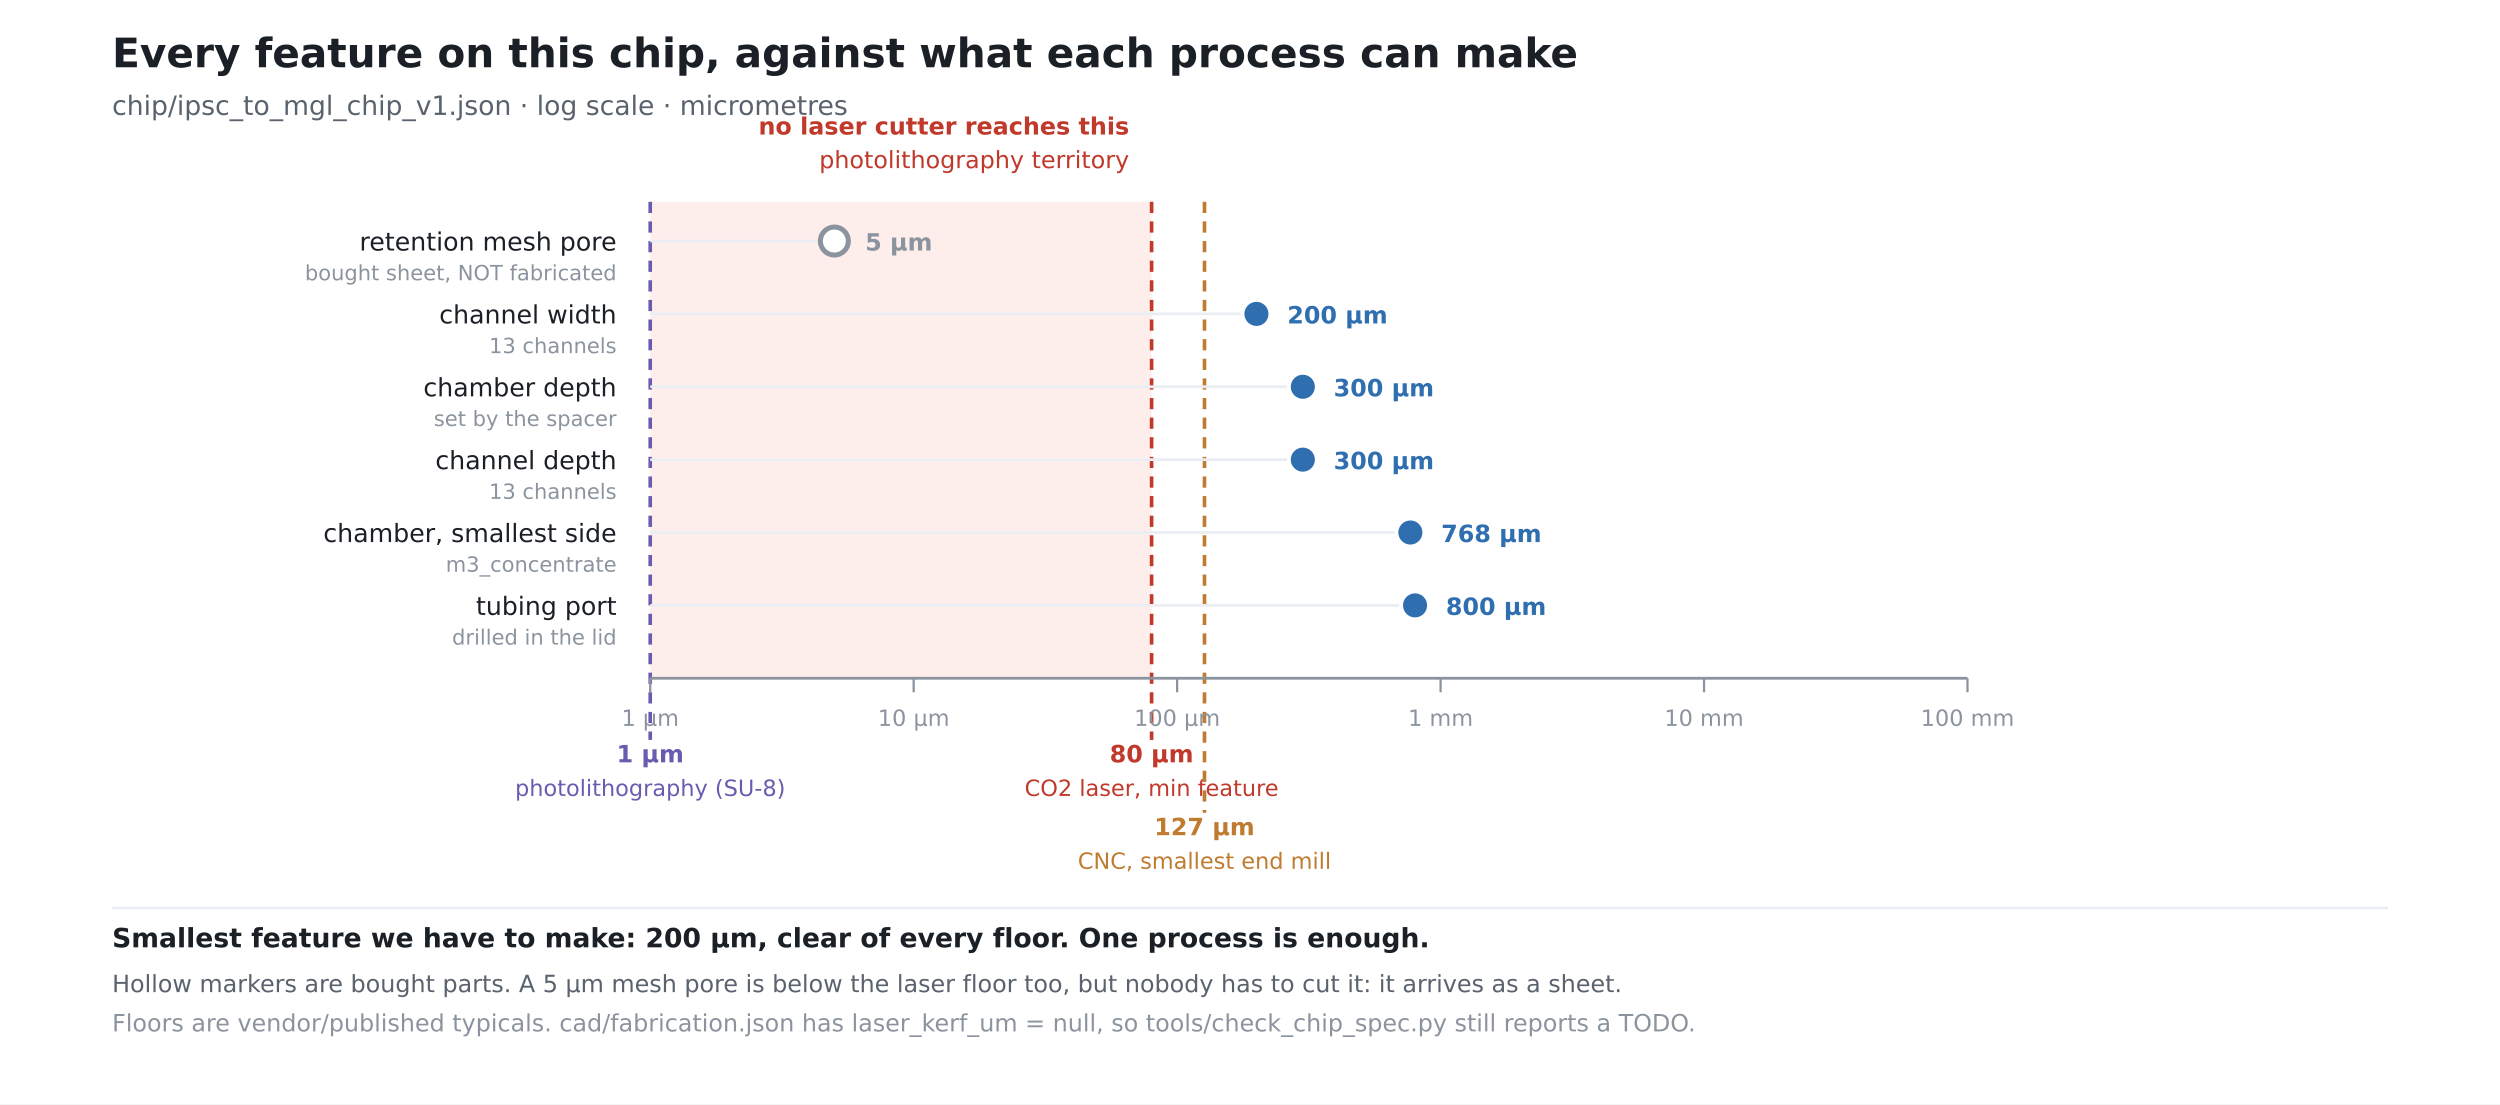
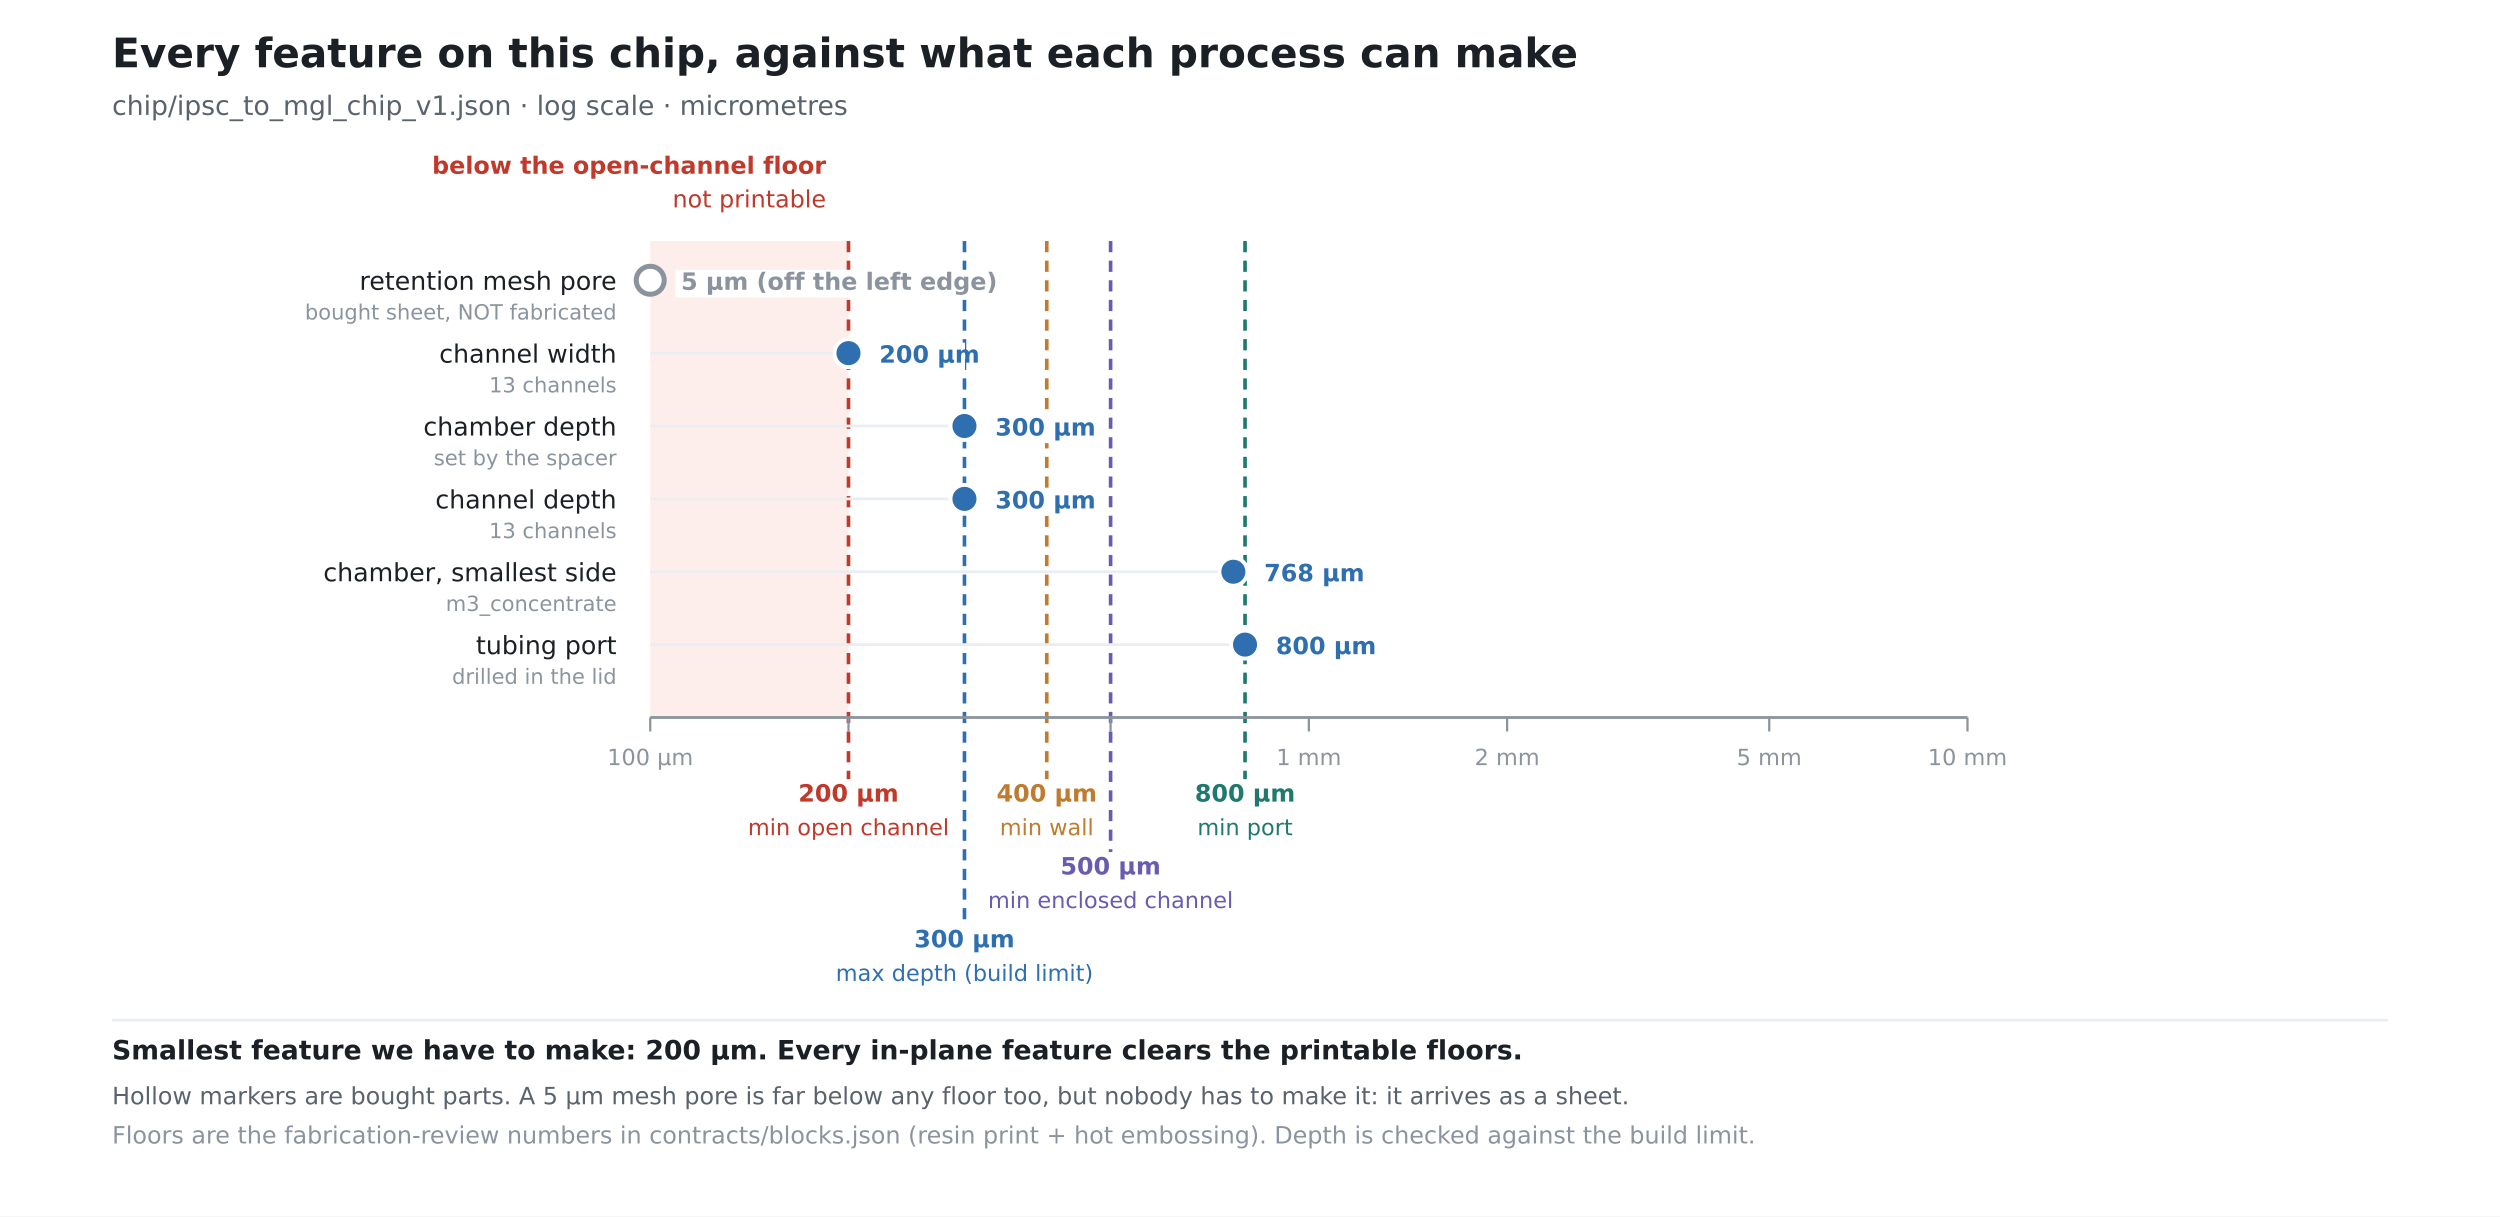
- <svg xmlns="http://www.w3.org/2000/svg" width="892" height="394" viewBox="0 0 892 394" role="img" aria-label="ipsc_to_mgl_chip_v1: feature sizes against the process floors">
-   <rect width="892" height="394" fill="#ffffff" />
+ <svg xmlns="http://www.w3.org/2000/svg" width="892" height="434" viewBox="0 0 892 434" role="img" aria-label="ipsc_to_mgl_chip_v1: feature sizes against the process floors">
+   <rect width="892" height="434" fill="#ffffff" />
  <text x="40" y="24" font-family="DejaVu Sans, Helvetica, Arial, sans-serif" font-size="14.5" fill="#1b2026" text-anchor="start" font-weight="bold">Every feature on this chip, against what each process can make</text>
  <text x="40" y="41" font-family="DejaVu Sans, Helvetica, Arial, sans-serif" font-size="9.5" fill="#5a636d" text-anchor="start">chip/ipsc_to_mgl_chip_v1.json   ·   log scale   ·   micrometres</text>
-   <rect x="232" y="72" width="178.89" height="170" fill="#fdeeec" stroke="none" />
-   <text x="402.89" y="48" font-family="DejaVu Sans, Helvetica, Arial, sans-serif" font-size="8.5" fill="#c0392b" text-anchor="end" font-weight="bold">no laser cutter reaches this</text>
-   <text x="402.89" y="60" font-family="DejaVu Sans, Helvetica, Arial, sans-serif" font-size="8.5" fill="#c0392b" text-anchor="end">photolithography territory</text>
-   <line x1="232" y1="72" x2="232" y2="264" stroke="#6b5bb0" stroke-width="1.3" stroke-dasharray="4 3" />
-   <text x="232" y="272" font-family="DejaVu Sans, Helvetica, Arial, sans-serif" font-size="8.5" fill="#6b5bb0" text-anchor="middle" font-weight="bold">1 µm</text>
-   <text x="232" y="284" font-family="DejaVu Sans, Helvetica, Arial, sans-serif" font-size="8" fill="#6b5bb0" text-anchor="middle">photolithography (SU-8)</text>
-   <line x1="410.89" y1="72" x2="410.89" y2="264" stroke="#c0392b" stroke-width="1.3" stroke-dasharray="4 3" />
-   <text x="410.89" y="272" font-family="DejaVu Sans, Helvetica, Arial, sans-serif" font-size="8.5" fill="#c0392b" text-anchor="middle" font-weight="bold">80 µm</text>
-   <text x="410.89" y="284" font-family="DejaVu Sans, Helvetica, Arial, sans-serif" font-size="8" fill="#c0392b" text-anchor="middle">CO2 laser, min feature</text>
-   <line x1="429.76" y1="72" x2="429.76" y2="290" stroke="#bf7b2f" stroke-width="1.3" stroke-dasharray="4 3" />
-   <text x="429.76" y="298" font-family="DejaVu Sans, Helvetica, Arial, sans-serif" font-size="8.5" fill="#bf7b2f" text-anchor="middle" font-weight="bold">127 µm</text>
-   <text x="429.76" y="310" font-family="DejaVu Sans, Helvetica, Arial, sans-serif" font-size="8" fill="#bf7b2f" text-anchor="middle">CNC, smallest end mill</text>
-   <line x1="232" y1="242" x2="232" y2="247" stroke="#8b949e" stroke-width="0.8" />
-   <text x="232" y="259" font-family="DejaVu Sans, Helvetica, Arial, sans-serif" font-size="8" fill="#8b949e" text-anchor="middle">1 µm</text>
-   <line x1="326" y1="242" x2="326" y2="247" stroke="#8b949e" stroke-width="0.8" />
-   <text x="326" y="259" font-family="DejaVu Sans, Helvetica, Arial, sans-serif" font-size="8" fill="#8b949e" text-anchor="middle">10 µm</text>
-   <line x1="420" y1="242" x2="420" y2="247" stroke="#8b949e" stroke-width="0.8" />
-   <text x="420" y="259" font-family="DejaVu Sans, Helvetica, Arial, sans-serif" font-size="8" fill="#8b949e" text-anchor="middle">100 µm</text>
-   <line x1="514" y1="242" x2="514" y2="247" stroke="#8b949e" stroke-width="0.8" />
-   <text x="514" y="259" font-family="DejaVu Sans, Helvetica, Arial, sans-serif" font-size="8" fill="#8b949e" text-anchor="middle">1 mm</text>
-   <line x1="608" y1="242" x2="608" y2="247" stroke="#8b949e" stroke-width="0.8" />
-   <text x="608" y="259" font-family="DejaVu Sans, Helvetica, Arial, sans-serif" font-size="8" fill="#8b949e" text-anchor="middle">10 mm</text>
-   <line x1="702" y1="242" x2="702" y2="247" stroke="#8b949e" stroke-width="0.8" />
-   <text x="702" y="259" font-family="DejaVu Sans, Helvetica, Arial, sans-serif" font-size="8" fill="#8b949e" text-anchor="middle">100 mm</text>
-   <line x1="232" y1="242" x2="702" y2="242" stroke="#8b949e" stroke-width="1" />
-   <line x1="232" y1="86" x2="297.7" y2="86" stroke="#eaeef2" stroke-width="1" />
-   <circle cx="297.7" cy="86" r="5" fill="#ffffff" stroke="#8b949e" stroke-width="1.8" />
-   <text x="220" y="89.4" font-family="DejaVu Sans, Helvetica, Arial, sans-serif" font-size="9" fill="#1b2026" text-anchor="end">retention mesh pore</text>
-   <text x="220" y="100" font-family="DejaVu Sans, Helvetica, Arial, sans-serif" font-size="7.5" fill="#8b949e" text-anchor="end">bought sheet, NOT fabricated</text>
-   <text x="308.7" y="89.4" font-family="DejaVu Sans, Helvetica, Arial, sans-serif" font-size="8.5" fill="#8b949e" text-anchor="start" font-weight="bold">5 µm</text>
-   <line x1="232" y1="112" x2="448.3" y2="112" stroke="#eaeef2" stroke-width="1" />
-   <circle cx="448.3" cy="112" r="5" fill="#2f6fb0" stroke="#ffffff" stroke-width="1.4" />
-   <text x="220" y="115.4" font-family="DejaVu Sans, Helvetica, Arial, sans-serif" font-size="9" fill="#1b2026" text-anchor="end">channel width</text>
-   <text x="220" y="126" font-family="DejaVu Sans, Helvetica, Arial, sans-serif" font-size="7.5" fill="#8b949e" text-anchor="end">13 channels</text>
-   <text x="459.3" y="115.4" font-family="DejaVu Sans, Helvetica, Arial, sans-serif" font-size="8.5" fill="#2f6fb0" text-anchor="start" font-weight="bold">200 µm</text>
-   <line x1="232" y1="138" x2="464.85" y2="138" stroke="#eaeef2" stroke-width="1" />
-   <circle cx="464.85" cy="138" r="5" fill="#2f6fb0" stroke="#ffffff" stroke-width="1.4" />
-   <text x="220" y="141.4" font-family="DejaVu Sans, Helvetica, Arial, sans-serif" font-size="9" fill="#1b2026" text-anchor="end">chamber depth</text>
-   <text x="220" y="152" font-family="DejaVu Sans, Helvetica, Arial, sans-serif" font-size="7.5" fill="#8b949e" text-anchor="end">set by the spacer</text>
-   <text x="475.85" y="141.4" font-family="DejaVu Sans, Helvetica, Arial, sans-serif" font-size="8.5" fill="#2f6fb0" text-anchor="start" font-weight="bold">300 µm</text>
-   <line x1="232" y1="164" x2="464.85" y2="164" stroke="#eaeef2" stroke-width="1" />
-   <circle cx="464.85" cy="164" r="5" fill="#2f6fb0" stroke="#ffffff" stroke-width="1.4" />
-   <text x="220" y="167.4" font-family="DejaVu Sans, Helvetica, Arial, sans-serif" font-size="9" fill="#1b2026" text-anchor="end">channel depth</text>
-   <text x="220" y="178" font-family="DejaVu Sans, Helvetica, Arial, sans-serif" font-size="7.5" fill="#8b949e" text-anchor="end">13 channels</text>
-   <text x="475.85" y="167.4" font-family="DejaVu Sans, Helvetica, Arial, sans-serif" font-size="8.5" fill="#2f6fb0" text-anchor="start" font-weight="bold">300 µm</text>
-   <line x1="232" y1="190" x2="503.22" y2="190" stroke="#eaeef2" stroke-width="1" />
-   <circle cx="503.22" cy="190" r="5" fill="#2f6fb0" stroke="#ffffff" stroke-width="1.4" />
-   <text x="220" y="193.4" font-family="DejaVu Sans, Helvetica, Arial, sans-serif" font-size="9" fill="#1b2026" text-anchor="end">chamber, smallest side</text>
-   <text x="220" y="204" font-family="DejaVu Sans, Helvetica, Arial, sans-serif" font-size="7.5" fill="#8b949e" text-anchor="end">m3_concentrate</text>
-   <text x="514.22" y="193.4" font-family="DejaVu Sans, Helvetica, Arial, sans-serif" font-size="8.5" fill="#2f6fb0" text-anchor="start" font-weight="bold">768 µm</text>
-   <line x1="232" y1="216" x2="504.89" y2="216" stroke="#eaeef2" stroke-width="1" />
-   <circle cx="504.89" cy="216" r="5" fill="#2f6fb0" stroke="#ffffff" stroke-width="1.4" />
-   <text x="220" y="219.4" font-family="DejaVu Sans, Helvetica, Arial, sans-serif" font-size="9" fill="#1b2026" text-anchor="end">tubing port</text>
-   <text x="220" y="230" font-family="DejaVu Sans, Helvetica, Arial, sans-serif" font-size="7.5" fill="#8b949e" text-anchor="end">drilled in the lid</text>
-   <text x="515.89" y="219.4" font-family="DejaVu Sans, Helvetica, Arial, sans-serif" font-size="8.5" fill="#2f6fb0" text-anchor="start" font-weight="bold">800 µm</text>
-   <line x1="40" y1="324" x2="852" y2="324" stroke="#eaeef2" stroke-width="1" />
-   <text x="40" y="338" font-family="DejaVu Sans, Helvetica, Arial, sans-serif" font-size="9.5" fill="#1b2026" text-anchor="start" font-weight="bold">Smallest feature we have to make: 200 µm, clear of every floor. One process is enough.</text>
-   <text x="40" y="354" font-family="DejaVu Sans, Helvetica, Arial, sans-serif" font-size="8.5" fill="#5a636d" text-anchor="start">Hollow markers are bought parts. A 5 µm mesh pore is below the laser floor too, but nobody has to cut it: it arrives as a sheet.</text>
-   <text x="40" y="368" font-family="DejaVu Sans, Helvetica, Arial, sans-serif" font-size="8.5" fill="#8b949e" text-anchor="start">Floors are vendor/published typicals. cad/fabrication.json has laser_kerf_um = null, so tools/check_chip_spec.py still reports a TODO.</text>
+   <rect x="232" y="86" width="70.74" height="170" fill="#fdeeec" stroke="none" />
+   <text x="294.74" y="62" font-family="DejaVu Sans, Helvetica, Arial, sans-serif" font-size="8.5" fill="#c0392b" text-anchor="end" font-weight="bold">below the open-channel floor</text>
+   <text x="294.74" y="74" font-family="DejaVu Sans, Helvetica, Arial, sans-serif" font-size="8.5" fill="#c0392b" text-anchor="end">not printable</text>
+   <line x1="302.74" y1="86" x2="302.74" y2="278" stroke="#c0392b" stroke-width="1.3" stroke-dasharray="4 3" />
+   <text x="302.74" y="286" font-family="DejaVu Sans, Helvetica, Arial, sans-serif" font-size="8.5" fill="#c0392b" text-anchor="middle" font-weight="bold">200 µm</text>
+   <text x="302.74" y="298" font-family="DejaVu Sans, Helvetica, Arial, sans-serif" font-size="8" fill="#c0392b" text-anchor="middle">min open channel</text>
+   <line x1="373.48" y1="86" x2="373.48" y2="278" stroke="#bf7b2f" stroke-width="1.3" stroke-dasharray="4 3" />
+   <text x="373.48" y="286" font-family="DejaVu Sans, Helvetica, Arial, sans-serif" font-size="8.5" fill="#bf7b2f" text-anchor="middle" font-weight="bold">400 µm</text>
+   <text x="373.48" y="298" font-family="DejaVu Sans, Helvetica, Arial, sans-serif" font-size="8" fill="#bf7b2f" text-anchor="middle">min wall</text>
+   <line x1="396.26" y1="86" x2="396.26" y2="304" stroke="#6b5bb0" stroke-width="1.3" stroke-dasharray="4 3" />
+   <text x="396.26" y="312" font-family="DejaVu Sans, Helvetica, Arial, sans-serif" font-size="8.5" fill="#6b5bb0" text-anchor="middle" font-weight="bold">500 µm</text>
+   <text x="396.26" y="324" font-family="DejaVu Sans, Helvetica, Arial, sans-serif" font-size="8" fill="#6b5bb0" text-anchor="middle">min enclosed channel</text>
+   <line x1="444.23" y1="86" x2="444.23" y2="278" stroke="#1f7a6d" stroke-width="1.3" stroke-dasharray="4 3" />
+   <text x="444.23" y="286" font-family="DejaVu Sans, Helvetica, Arial, sans-serif" font-size="8.5" fill="#1f7a6d" text-anchor="middle" font-weight="bold">800 µm</text>
+   <text x="444.23" y="298" font-family="DejaVu Sans, Helvetica, Arial, sans-serif" font-size="8" fill="#1f7a6d" text-anchor="middle">min port</text>
+   <line x1="344.12" y1="86" x2="344.12" y2="330" stroke="#2f6fb0" stroke-width="1.3" stroke-dasharray="4 3" />
+   <text x="344.12" y="338" font-family="DejaVu Sans, Helvetica, Arial, sans-serif" font-size="8.5" fill="#2f6fb0" text-anchor="middle" font-weight="bold">300 µm</text>
+   <text x="344.12" y="350" font-family="DejaVu Sans, Helvetica, Arial, sans-serif" font-size="8" fill="#2f6fb0" text-anchor="middle">max depth (build limit)</text>
+   <line x1="232" y1="256" x2="232" y2="261" stroke="#8b949e" stroke-width="0.8" />
+   <text x="232" y="273" font-family="DejaVu Sans, Helvetica, Arial, sans-serif" font-size="8" fill="#8b949e" text-anchor="middle">100 µm</text>
+   <line x1="302.74" y1="256" x2="302.74" y2="261" stroke="#8b949e" stroke-width="0.8" />
+   <line x1="396.26" y1="256" x2="396.26" y2="261" stroke="#8b949e" stroke-width="0.8" />
+   <line x1="467" y1="256" x2="467" y2="261" stroke="#8b949e" stroke-width="0.8" />
+   <text x="467" y="273" font-family="DejaVu Sans, Helvetica, Arial, sans-serif" font-size="8" fill="#8b949e" text-anchor="middle">1 mm</text>
+   <line x1="537.74" y1="256" x2="537.74" y2="261" stroke="#8b949e" stroke-width="0.8" />
+   <text x="537.74" y="273" font-family="DejaVu Sans, Helvetica, Arial, sans-serif" font-size="8" fill="#8b949e" text-anchor="middle">2 mm</text>
+   <line x1="631.26" y1="256" x2="631.26" y2="261" stroke="#8b949e" stroke-width="0.8" />
+   <text x="631.26" y="273" font-family="DejaVu Sans, Helvetica, Arial, sans-serif" font-size="8" fill="#8b949e" text-anchor="middle">5 mm</text>
+   <line x1="702" y1="256" x2="702" y2="261" stroke="#8b949e" stroke-width="0.8" />
+   <text x="702" y="273" font-family="DejaVu Sans, Helvetica, Arial, sans-serif" font-size="8" fill="#8b949e" text-anchor="middle">10 mm</text>
+   <line x1="232" y1="256" x2="702" y2="256" stroke="#8b949e" stroke-width="1" />
+   <line x1="232" y1="100" x2="232" y2="100" stroke="#eaeef2" stroke-width="1" />
+   <circle cx="232" cy="100" r="5" fill="#ffffff" stroke="#8b949e" stroke-width="1.8" />
+   <text x="220" y="103.4" font-family="DejaVu Sans, Helvetica, Arial, sans-serif" font-size="9" fill="#1b2026" text-anchor="end">retention mesh pore</text>
+   <text x="220" y="114" font-family="DejaVu Sans, Helvetica, Arial, sans-serif" font-size="7.5" fill="#8b949e" text-anchor="end">bought sheet, NOT fabricated</text>
+   <rect x="241" y="96.26" width="123" height="9.86" fill="#ffffff" stroke="none" />
+   <text x="243" y="103.4" font-family="DejaVu Sans, Helvetica, Arial, sans-serif" font-size="8.5" fill="#8b949e" text-anchor="start" font-weight="bold">5 µm  (off the left edge)</text>
+   <line x1="232" y1="126" x2="302.74" y2="126" stroke="#eaeef2" stroke-width="1" />
+   <circle cx="302.74" cy="126" r="5" fill="#2f6fb0" stroke="#ffffff" stroke-width="1.4" />
+   <text x="220" y="129.4" font-family="DejaVu Sans, Helvetica, Arial, sans-serif" font-size="9" fill="#1b2026" text-anchor="end">channel width</text>
+   <text x="220" y="140" font-family="DejaVu Sans, Helvetica, Arial, sans-serif" font-size="7.5" fill="#8b949e" text-anchor="end">13 channels</text>
+   <rect x="311.74" y="122.26" width="32.56" height="9.86" fill="#ffffff" stroke="none" />
+   <text x="313.74" y="129.4" font-family="DejaVu Sans, Helvetica, Arial, sans-serif" font-size="8.5" fill="#2f6fb0" text-anchor="start" font-weight="bold">200 µm</text>
+   <line x1="232" y1="152" x2="344.12" y2="152" stroke="#eaeef2" stroke-width="1" />
+   <circle cx="344.12" cy="152" r="5" fill="#2f6fb0" stroke="#ffffff" stroke-width="1.4" />
+   <text x="220" y="155.4" font-family="DejaVu Sans, Helvetica, Arial, sans-serif" font-size="9" fill="#1b2026" text-anchor="end">chamber depth</text>
+   <text x="220" y="166" font-family="DejaVu Sans, Helvetica, Arial, sans-serif" font-size="7.5" fill="#8b949e" text-anchor="end">set by the spacer</text>
+   <rect x="353.12" y="148.26" width="32.56" height="9.86" fill="#ffffff" stroke="none" />
+   <text x="355.12" y="155.4" font-family="DejaVu Sans, Helvetica, Arial, sans-serif" font-size="8.5" fill="#2f6fb0" text-anchor="start" font-weight="bold">300 µm</text>
+   <line x1="232" y1="178" x2="344.12" y2="178" stroke="#eaeef2" stroke-width="1" />
+   <circle cx="344.12" cy="178" r="5" fill="#2f6fb0" stroke="#ffffff" stroke-width="1.4" />
+   <text x="220" y="181.4" font-family="DejaVu Sans, Helvetica, Arial, sans-serif" font-size="9" fill="#1b2026" text-anchor="end">channel depth</text>
+   <text x="220" y="192" font-family="DejaVu Sans, Helvetica, Arial, sans-serif" font-size="7.5" fill="#8b949e" text-anchor="end">13 channels</text>
+   <rect x="353.12" y="174.26" width="32.56" height="9.86" fill="#ffffff" stroke="none" />
+   <text x="355.12" y="181.4" font-family="DejaVu Sans, Helvetica, Arial, sans-serif" font-size="8.5" fill="#2f6fb0" text-anchor="start" font-weight="bold">300 µm</text>
+   <line x1="232" y1="204" x2="440.06" y2="204" stroke="#eaeef2" stroke-width="1" />
+   <circle cx="440.06" cy="204" r="5" fill="#2f6fb0" stroke="#ffffff" stroke-width="1.4" />
+   <text x="220" y="207.4" font-family="DejaVu Sans, Helvetica, Arial, sans-serif" font-size="9" fill="#1b2026" text-anchor="end">chamber, smallest side</text>
+   <text x="220" y="218" font-family="DejaVu Sans, Helvetica, Arial, sans-serif" font-size="7.5" fill="#8b949e" text-anchor="end">m3_concentrate</text>
+   <rect x="449.06" y="200.26" width="32.56" height="9.86" fill="#ffffff" stroke="none" />
+   <text x="451.06" y="207.4" font-family="DejaVu Sans, Helvetica, Arial, sans-serif" font-size="8.5" fill="#2f6fb0" text-anchor="start" font-weight="bold">768 µm</text>
+   <line x1="232" y1="230" x2="444.23" y2="230" stroke="#eaeef2" stroke-width="1" />
+   <circle cx="444.23" cy="230" r="5" fill="#2f6fb0" stroke="#ffffff" stroke-width="1.4" />
+   <text x="220" y="233.4" font-family="DejaVu Sans, Helvetica, Arial, sans-serif" font-size="9" fill="#1b2026" text-anchor="end">tubing port</text>
+   <text x="220" y="244" font-family="DejaVu Sans, Helvetica, Arial, sans-serif" font-size="7.5" fill="#8b949e" text-anchor="end">drilled in the lid</text>
+   <rect x="453.23" y="226.26" width="32.56" height="9.86" fill="#ffffff" stroke="none" />
+   <text x="455.23" y="233.4" font-family="DejaVu Sans, Helvetica, Arial, sans-serif" font-size="8.5" fill="#2f6fb0" text-anchor="start" font-weight="bold">800 µm</text>
+   <line x1="40" y1="364" x2="852" y2="364" stroke="#eaeef2" stroke-width="1" />
+   <text x="40" y="378" font-family="DejaVu Sans, Helvetica, Arial, sans-serif" font-size="9.5" fill="#1b2026" text-anchor="start" font-weight="bold">Smallest feature we have to make: 200 µm. Every in-plane feature clears the printable floors.</text>
+   <text x="40" y="394" font-family="DejaVu Sans, Helvetica, Arial, sans-serif" font-size="8.5" fill="#5a636d" text-anchor="start">Hollow markers are bought parts. A 5 µm mesh pore is far below any floor too, but nobody has to make it: it arrives as a sheet.</text>
+   <text x="40" y="408" font-family="DejaVu Sans, Helvetica, Arial, sans-serif" font-size="8.5" fill="#8b949e" text-anchor="start">Floors are the fabrication-review numbers in contracts/blocks.json (resin print + hot embossing). Depth is checked against the build limit.</text>
</svg>
